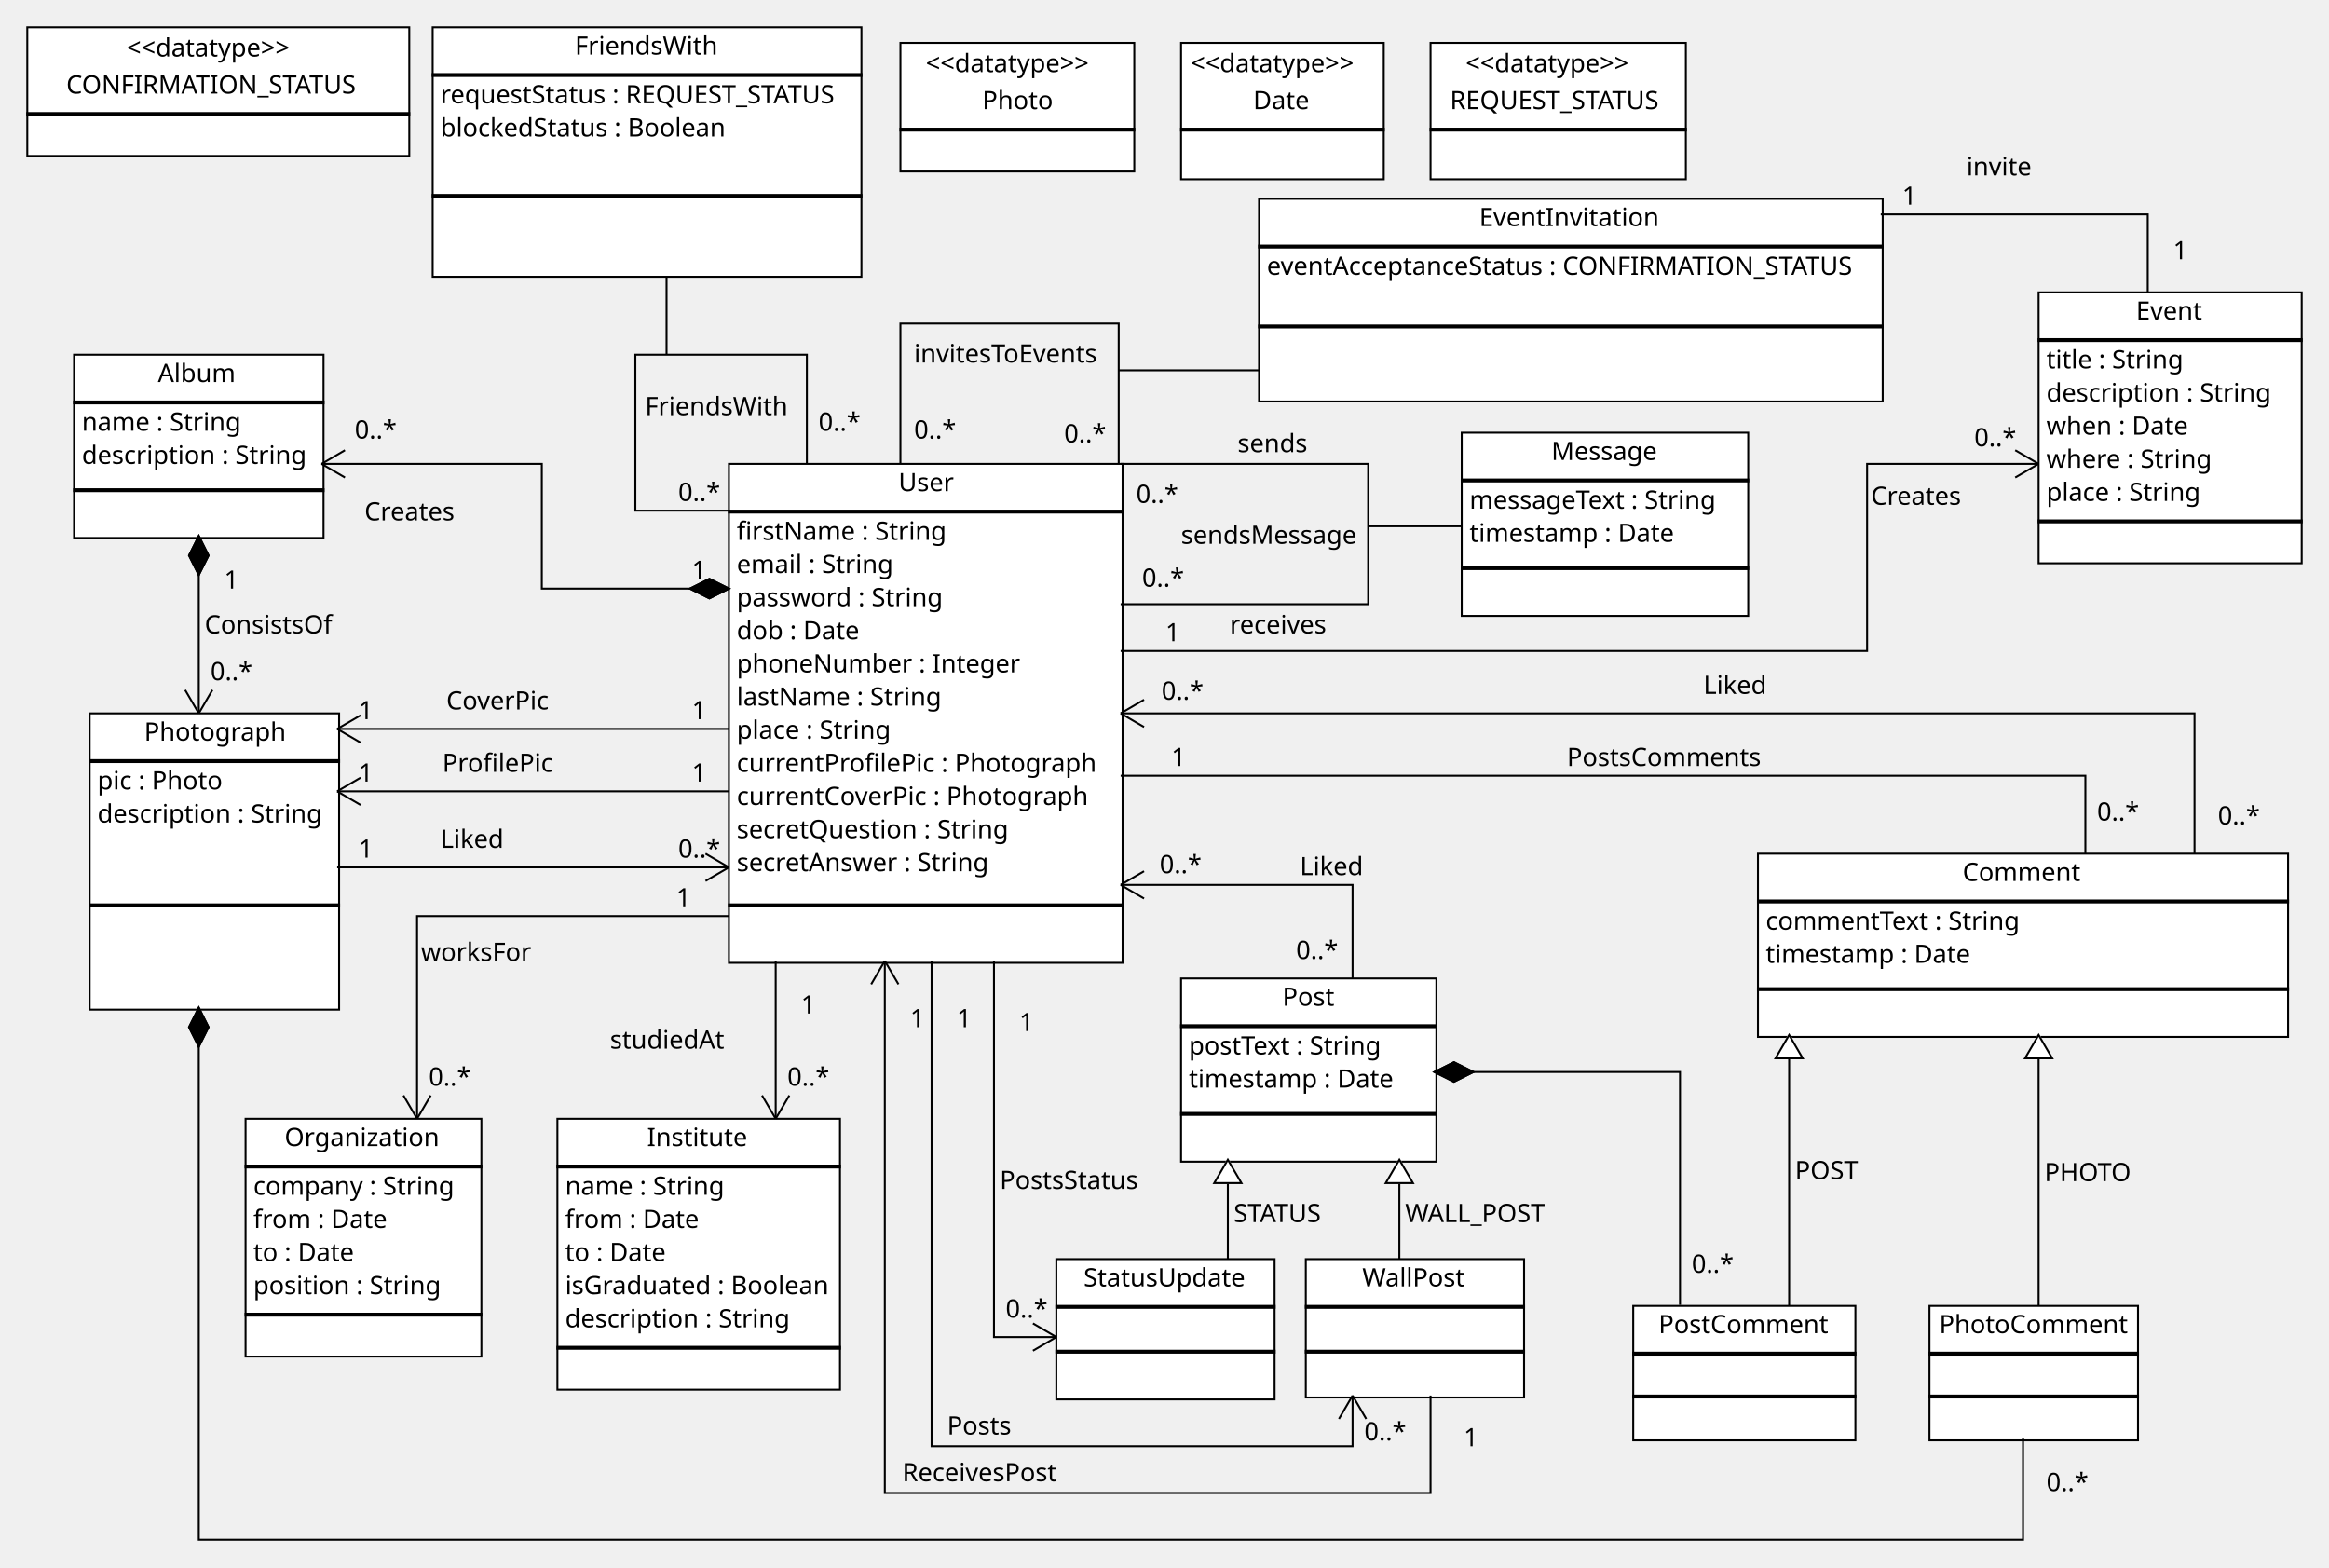
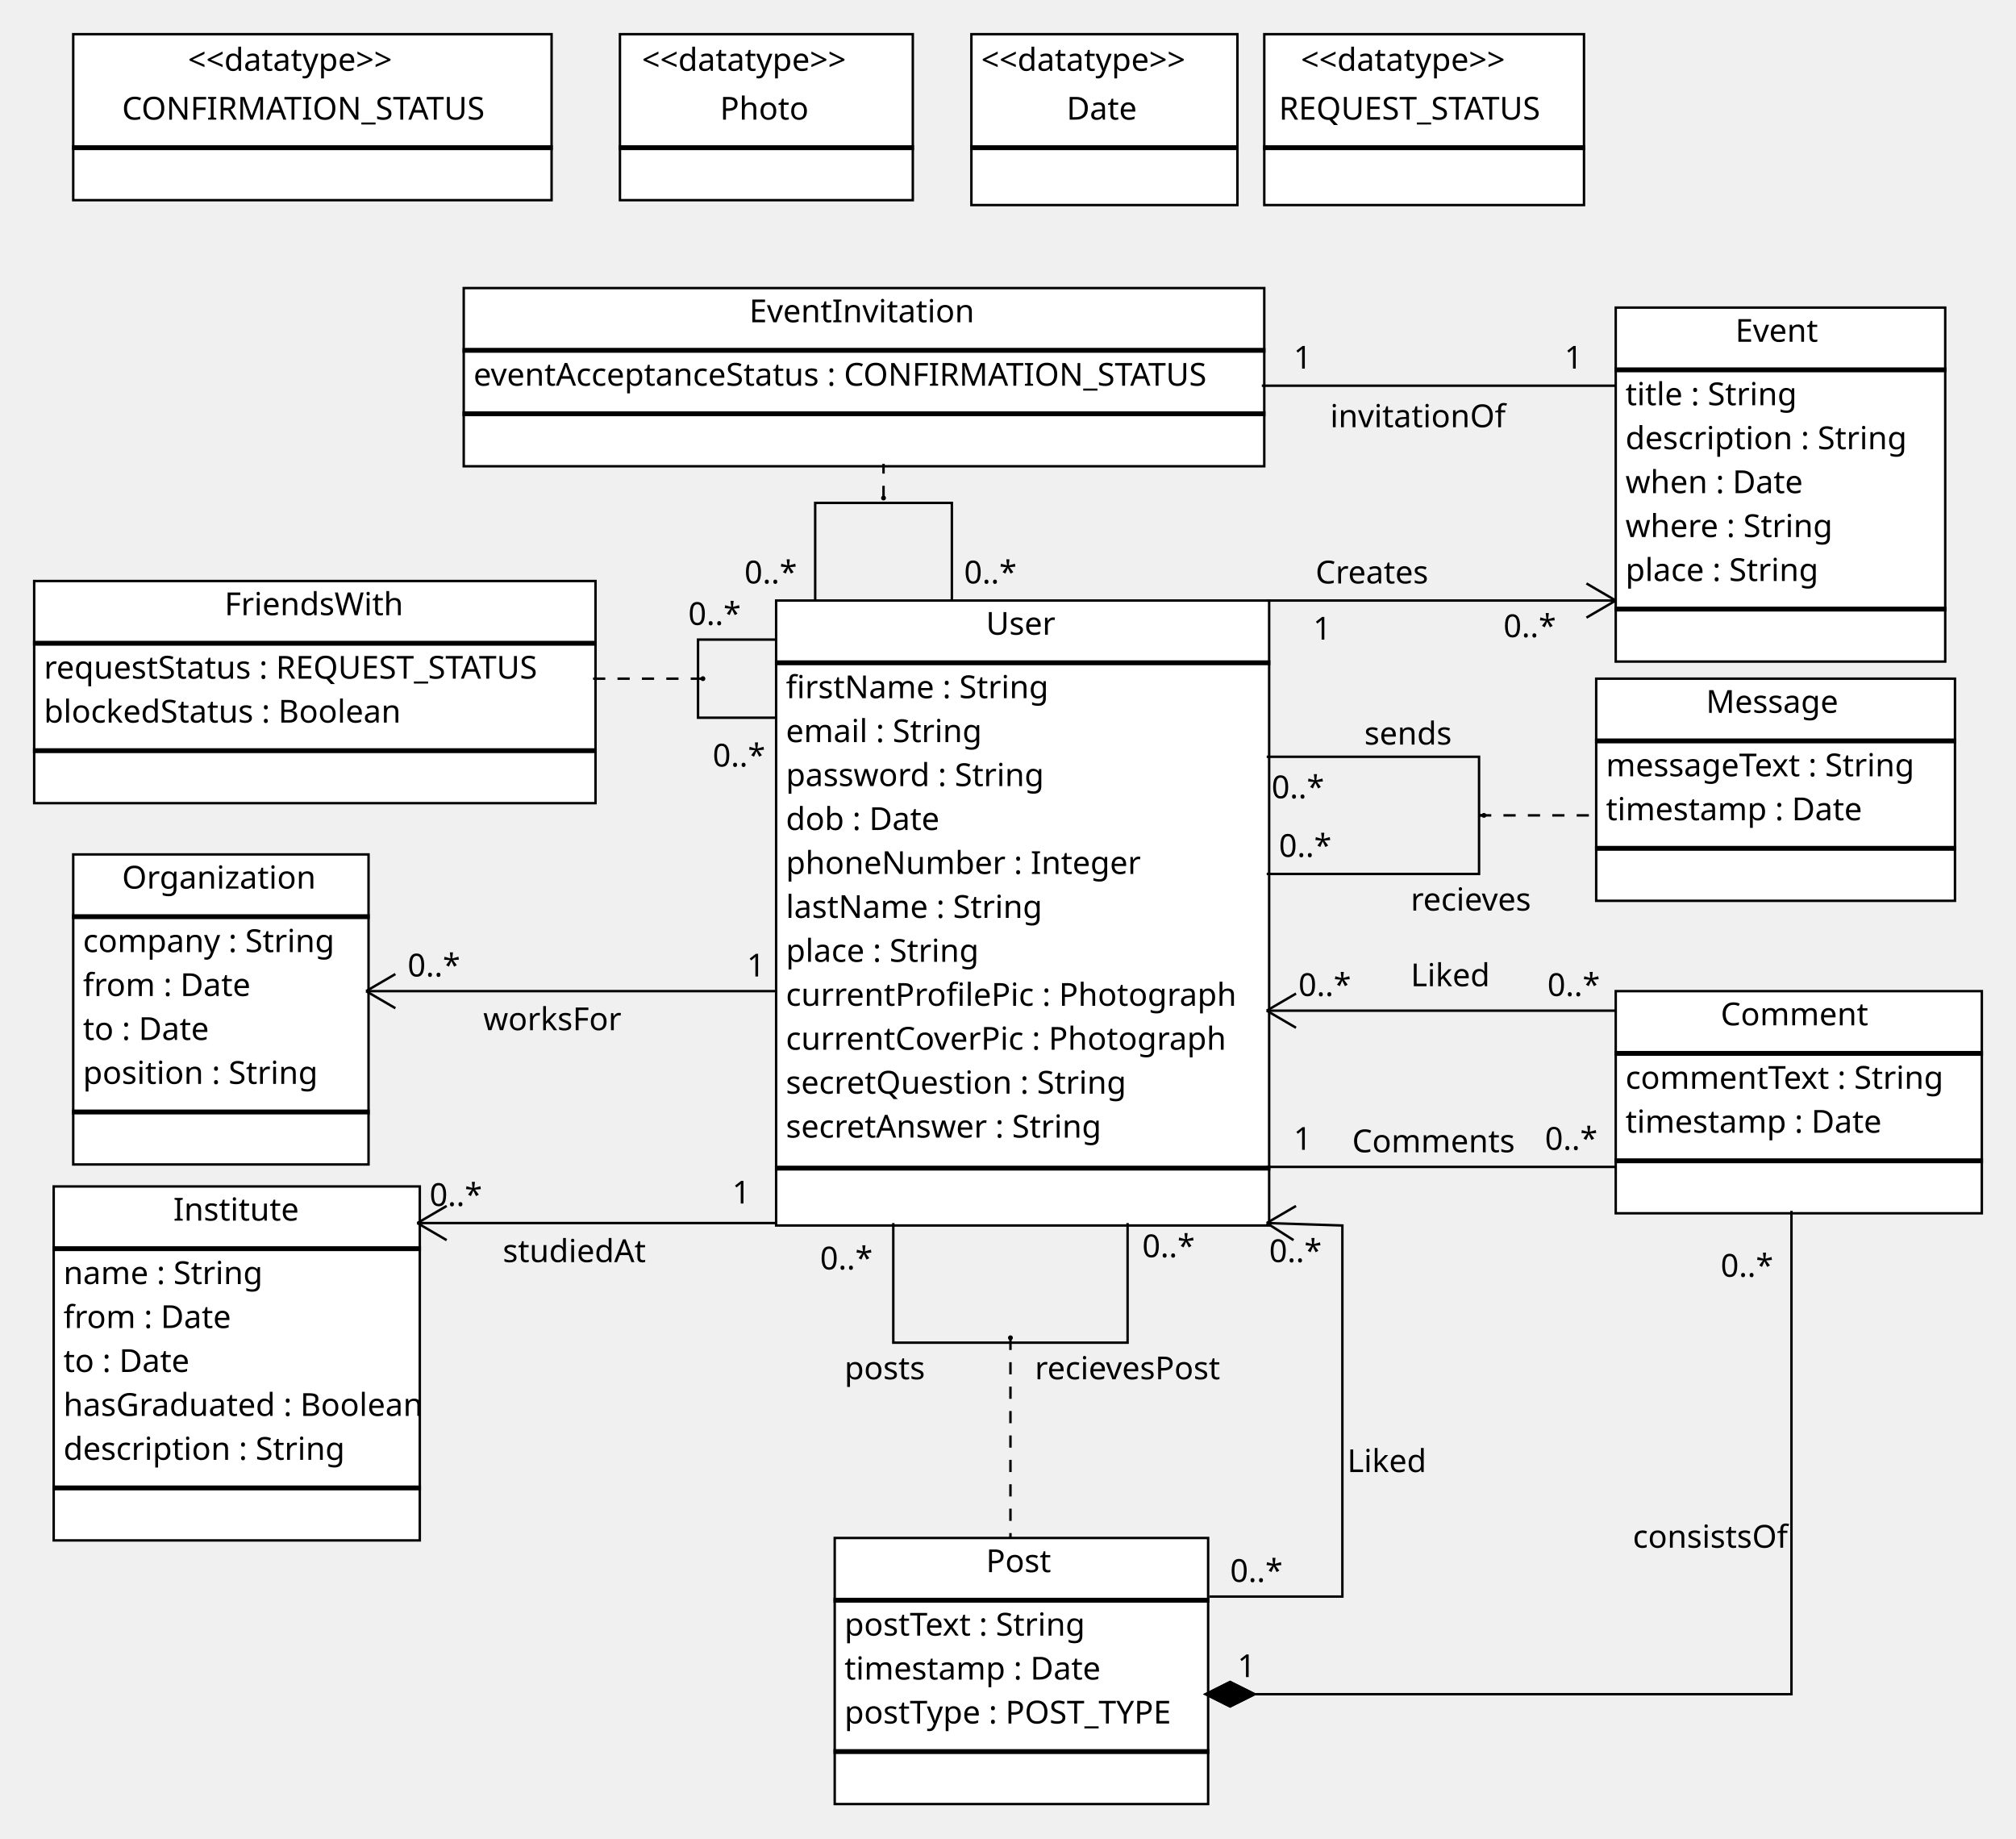
- <svg xmlns="http://www.w3.org/2000/svg" height="804" version="1.1" width="1195">
-   <rect fill="#ffffff" height="256" stroke="#ffffff" stroke-width="1" width="202" x="374" y="238" />
-   <rect fill="none" height="256" stroke="#000000" stroke-width="1" width="202" x="374" y="238" />
-   <text font-family="Lucida Grande" font-size="13" x="461" y="252">
+ <svg xmlns="http://www.w3.org/2000/svg" height="753" version="1.1" width="826">
+   <rect fill="#ffffff" height="256" stroke="#ffffff" stroke-width="1" width="202" x="318" y="246" />
+   <rect fill="none" height="256" stroke="#000000" stroke-width="1" width="202" x="318" y="246" />
+   <text font-family="Dialog" font-size="13" x="404" y="260">
User</text>
-   <rect fill="#000000" height="1" stroke="#000000" stroke-width="1" width="202" x="374" y="262" />
-   <text font-family="Lucida Grande" font-size="13" x="378" y="277">
+   <rect fill="#000000" height="1" stroke="#000000" stroke-width="1" width="202" x="318" y="271" />
+   <text font-family="Dialog" font-size="13" x="322" y="286">
firstName : String</text>
-   <text font-family="Lucida Grande" font-size="13" x="378" y="294">
+   <text font-family="Dialog" font-size="13" x="322" y="304">
email : String</text>
-   <text font-family="Lucida Grande" font-size="13" x="378" y="311">
+   <text font-family="Dialog" font-size="13" x="322" y="322">
password : String</text>
-   <text font-family="Lucida Grande" font-size="13" x="378" y="328">
+   <text font-family="Dialog" font-size="13" x="322" y="340">
dob : Date</text>
-   <text font-family="Lucida Grande" font-size="13" x="378" y="345">
+   <text font-family="Dialog" font-size="13" x="322" y="358">
phoneNumber : Integer</text>
-   <text font-family="Lucida Grande" font-size="13" x="378" y="362">
+   <text font-family="Dialog" font-size="13" x="322" y="376">
lastName : String</text>
-   <text font-family="Lucida Grande" font-size="13" x="378" y="379">
+   <text font-family="Dialog" font-size="13" x="322" y="394">
place : String</text>
-   <text font-family="Lucida Grande" font-size="13" x="378" y="396">
+   <text font-family="Dialog" font-size="13" x="322" y="412">
currentProfilePic : Photograph</text>
-   <text font-family="Lucida Grande" font-size="13" x="378" y="413">
+   <text font-family="Dialog" font-size="13" x="322" y="430">
currentCoverPic : Photograph</text>
-   <text font-family="Lucida Grande" font-size="13" x="378" y="430">
+   <text font-family="Dialog" font-size="13" x="322" y="448">
secretQuestion : String</text>
-   <text font-family="Lucida Grande" font-size="13" x="378" y="447">
+   <text font-family="Dialog" font-size="13" x="322" y="466">
secretAnswer : String</text>
-   <rect fill="#000000" height="1" stroke="#000000" stroke-width="1" width="202" x="374" y="464" />
-   <rect fill="#ffffff" height="70" stroke="#ffffff" stroke-width="1" width="104" x="606" y="22" />
-   <rect fill="none" height="70" stroke="#000000" stroke-width="1" width="104" x="606" y="22" />
-   <text font-family="Lucida Grande" font-size="13" x="643" y="56">
+   <rect fill="#000000" height="1" stroke="#000000" stroke-width="1" width="202" x="318" y="478" />
+   <rect fill="#ffffff" height="70" stroke="#ffffff" stroke-width="1" width="109" x="398" y="14" />
+   <rect fill="none" height="70" stroke="#000000" stroke-width="1" width="109" x="398" y="14" />
+   <text font-family="Dialog" font-size="13" x="437" y="49">
Date</text>
-   <text font-family="Lucida Grande" font-size="13" x="611" y="37">
- &lt;&lt;datatype&gt;&gt;</text>
-   <rect fill="#000000" height="1" stroke="#000000" stroke-width="1" width="104" x="606" y="66" />
-   <rect fill="#ffffff" height="94" stroke="#ffffff" stroke-width="1" width="147" x="750" y="222" />
-   <rect fill="none" height="94" stroke="#000000" stroke-width="1" width="147" x="750" y="222" />
-   <text font-family="Lucida Grande" font-size="13" x="796" y="236">
+   <text font-family="Dialog" font-size="13" x="402" y="29">
+ &lt;&lt;datatype&gt;&gt;</text>
+   <rect fill="#000000" height="1" stroke="#000000" stroke-width="1" width="109" x="398" y="60" />
+   <rect fill="#ffffff" height="91" stroke="#ffffff" stroke-width="1" width="150" x="662" y="406" />
+   <rect fill="none" height="91" stroke="#000000" stroke-width="1" width="150" x="662" y="406" />
+   <text font-family="Dialog" font-size="13" x="705" y="420">
+ Comment</text>
+   <rect fill="#000000" height="1" stroke="#000000" stroke-width="1" width="150" x="662" y="431" />
+   <text font-family="Dialog" font-size="13" x="666" y="446">
+ commentText : String</text>
+   <text font-family="Dialog" font-size="13" x="666" y="464">
+ timestamp : Date</text>
+   <rect fill="#000000" height="1" stroke="#000000" stroke-width="1" width="150" x="662" y="475" />
+   <rect fill="#ffffff" height="68" stroke="#ffffff" stroke-width="1" width="120" x="254" y="14" />
+   <rect fill="none" height="68" stroke="#000000" stroke-width="1" width="120" x="254" y="14" />
+   <text font-family="Dialog" font-size="13" x="295" y="49">
+ Photo</text>
+   <text font-family="Dialog" font-size="13" x="263" y="29">
+ &lt;&lt;datatype&gt;&gt;</text>
+   <rect fill="#000000" height="1" stroke="#000000" stroke-width="1" width="120" x="254" y="60" />
+   <rect fill="#ffffff" height="145" stroke="#ffffff" stroke-width="1" width="135" x="662" y="126" />
+   <rect fill="none" height="145" stroke="#000000" stroke-width="1" width="135" x="662" y="126" />
+   <text font-family="Dialog" font-size="13" x="711" y="140">
+ Event</text>
+   <rect fill="#000000" height="1" stroke="#000000" stroke-width="1" width="135" x="662" y="151" />
+   <text font-family="Dialog" font-size="13" x="666" y="166">
+ title : String</text>
+   <text font-family="Dialog" font-size="13" x="666" y="184">
+ description : String</text>
+   <text font-family="Dialog" font-size="13" x="666" y="202">
+ when : Date</text>
+   <text font-family="Dialog" font-size="13" x="666" y="220">
+ where : String</text>
+   <text font-family="Dialog" font-size="13" x="666" y="238">
+ place : String</text>
+   <rect fill="#000000" height="1" stroke="#000000" stroke-width="1" width="135" x="662" y="249" />
+   <polyline fill="none" points="519,246 662,246" stroke="#000000" stroke-width="1" />
+   <line fill="#000000" stroke="#000000" stroke-width="1" x1="650" x2="662" y1="253" y2="246" />
+   <line fill="#000000" stroke="#000000" stroke-width="1" x1="650" x2="662" y1="239" y2="246" />
+   <text font-family="Dialog" font-size="13" x="539" y="239">
+ Creates</text>
+   <text font-family="Dialog" font-size="13" x="538" y="262">
+ 1</text>
+   <text font-family="Dialog" font-size="13" x="616" y="261">
+ 0..*</text>
+   <polyline fill="none" points="494,654 550,654 550,502 519,501" stroke="#000000" stroke-width="1" />
+   <line fill="#000000" stroke="#000000" stroke-width="1" x1="531" x2="519" y1="494" y2="501" />
+   <line fill="#000000" stroke="#000000" stroke-width="1" x1="530" x2="519" y1="508" y2="501" />
+   <text font-family="Dialog" font-size="13" x="552" y="603">
+ Liked</text>
+   <text font-family="Dialog" font-size="13" x="504" y="648">
+ 0..*</text>
+   <text font-family="Dialog" font-size="13" x="520" y="517">
+ 0..*</text>
+   <polyline fill="none" points="662,414 519,414" stroke="#000000" stroke-width="1" />
+   <line fill="#000000" stroke="#000000" stroke-width="1" x1="531" x2="519" y1="407" y2="414" />
+   <line fill="#000000" stroke="#000000" stroke-width="1" x1="531" x2="519" y1="421" y2="414" />
+   <text font-family="Dialog" font-size="13" x="578" y="404">
+ Liked</text>
+   <text font-family="Dialog" font-size="13" x="634" y="408">
+ 0..*</text>
+   <text font-family="Dialog" font-size="13" x="532" y="408">
+ 0..*</text>
+   <polyline fill="none" points="519,478 662,478" stroke="#000000" stroke-width="1" />
+   <text font-family="Dialog" font-size="13" x="554" y="472">
+ Comments</text>
+   <text font-family="Dialog" font-size="13" x="530" y="471">
+ 1</text>
+   <text font-family="Dialog" font-size="13" x="633" y="471">
+ 0..*</text>
+   <rect fill="#ffffff" height="70" stroke="#ffffff" stroke-width="1" width="131" x="518" y="14" />
+   <rect fill="none" height="70" stroke="#000000" stroke-width="1" width="131" x="518" y="14" />
+   <text font-family="Dialog" font-size="13" x="524" y="49">
+ REQUEST_STATUS</text>
+   <text font-family="Dialog" font-size="13" x="533" y="29">
+ &lt;&lt;datatype&gt;&gt;</text>
+   <rect fill="#000000" height="1" stroke="#000000" stroke-width="1" width="131" x="518" y="60" />
+   <rect fill="#ffffff" height="68" stroke="#ffffff" stroke-width="1" width="196" x="30" y="14" />
+   <rect fill="none" height="68" stroke="#000000" stroke-width="1" width="196" x="30" y="14" />
+   <text font-family="Dialog" font-size="13" x="50" y="49">
+ CONFIRMATION_STATUS</text>
+   <text font-family="Dialog" font-size="13" x="77" y="29">
+ &lt;&lt;datatype&gt;&gt;</text>
+   <rect fill="#000000" height="1" stroke="#000000" stroke-width="1" width="196" x="30" y="60" />
+   <rect fill="#ffffff" height="127" stroke="#ffffff" stroke-width="1" width="121" x="30" y="350" />
+   <rect fill="none" height="127" stroke="#000000" stroke-width="1" width="121" x="30" y="350" />
+   <text font-family="Dialog" font-size="13" x="50" y="364">
+ Organization</text>
+   <rect fill="#000000" height="1" stroke="#000000" stroke-width="1" width="121" x="30" y="375" />
+   <text font-family="Dialog" font-size="13" x="34" y="390">
+ company : String</text>
+   <text font-family="Dialog" font-size="13" x="34" y="408">
+ from : Date</text>
+   <text font-family="Dialog" font-size="13" x="34" y="426">
+ to : Date</text>
+   <text font-family="Dialog" font-size="13" x="34" y="444">
+ position : String</text>
+   <rect fill="#000000" height="1" stroke="#000000" stroke-width="1" width="121" x="30" y="455" />
+   <polyline fill="none" points="318,406 150,406" stroke="#000000" stroke-width="1" />
+   <line fill="#000000" stroke="#000000" stroke-width="1" x1="162" x2="150" y1="399" y2="406" />
+   <line fill="#000000" stroke="#000000" stroke-width="1" x1="162" x2="150" y1="413" y2="406" />
+   <text font-family="Dialog" font-size="13" x="198" y="422">
+ worksFor</text>
+   <text font-family="Dialog" font-size="13" x="306" y="400">
+ 1</text>
+   <text font-family="Dialog" font-size="13" x="167" y="400">
+ 0..*</text>
+   <rect fill="#ffffff" height="145" stroke="#ffffff" stroke-width="1" width="150" x="22" y="486" />
+   <rect fill="none" height="145" stroke="#000000" stroke-width="1" width="150" x="22" y="486" />
+   <text font-family="Dialog" font-size="13" x="71" y="500">
+ Institute</text>
+   <rect fill="#000000" height="1" stroke="#000000" stroke-width="1" width="150" x="22" y="511" />
+   <text font-family="Dialog" font-size="13" x="26" y="526">
+ name : String</text>
+   <text font-family="Dialog" font-size="13" x="26" y="544">
+ from : Date</text>
+   <text font-family="Dialog" font-size="13" x="26" y="562">
+ to : Date</text>
+   <text font-family="Dialog" font-size="13" x="26" y="580">
+ hasGraduated : Boolean</text>
+   <text font-family="Dialog" font-size="13" x="26" y="598">
+ description : String</text>
+   <rect fill="#000000" height="1" stroke="#000000" stroke-width="1" width="150" x="22" y="609" />
+   <polyline fill="none" points="318,501 171,501" stroke="#000000" stroke-width="1" />
+   <line fill="#000000" stroke="#000000" stroke-width="1" x1="183" x2="171" y1="494" y2="501" />
+   <line fill="#000000" stroke="#000000" stroke-width="1" x1="183" x2="171" y1="508" y2="501" />
+   <text font-family="Dialog" font-size="13" x="206" y="517">
+ studiedAt</text>
+   <text font-family="Dialog" font-size="13" x="300" y="493">
+ 1</text>
+   <text font-family="Dialog" font-size="13" x="176" y="494">
+ 0..*</text>
+   <polyline fill="none" points="318,262 286,262 286,294 318,294" stroke="#000000" stroke-width="1" />
+   <text font-family="Dialog" font-size="13" x="282" y="256">
+ 0..*</text>
+   <text font-family="Dialog" font-size="13" x="292" y="314">
+ 0..*</text>
+   <ellipse cx="288" cy="278" fill="#000000" rx="0.5" ry="0.5" stroke="#000000" stroke-width="1" />
+   <ellipse cx="289" cy="279" fill="#ffffff" rx="-0.5" ry="-0.5" stroke="#ffffff" stroke-width="1" />
+   <rect fill="#ffffff" height="91" stroke="#ffffff" stroke-width="1" width="230" x="14" y="238" />
+   <rect fill="none" height="91" stroke="#000000" stroke-width="1" width="230" x="14" y="238" />
+   <text font-family="Dialog" font-size="13" x="92" y="252">
+ FriendsWith</text>
+   <rect fill="#000000" height="1" stroke="#000000" stroke-width="1" width="230" x="14" y="263" />
+   <text font-family="Dialog" font-size="13" x="18" y="278">
+ requestStatus : REQUEST_STATUS</text>
+   <text font-family="Dialog" font-size="13" x="18" y="296">
+ blockedStatus : Boolean</text>
+   <rect fill="#000000" height="1" stroke="#000000" stroke-width="1" width="230" x="14" y="307" />
+   <line fill="#000000" stroke="#000000" stroke-width="1" x1="288" x2="283" y1="278" y2="278" />
+   <line fill="#000000" stroke="#000000" stroke-width="1" x1="278" x2="273" y1="278" y2="278" />
+   <line fill="#000000" stroke="#000000" stroke-width="1" x1="268" x2="263" y1="278" y2="278" />
+   <line fill="#000000" stroke="#000000" stroke-width="1" x1="258" x2="253" y1="278" y2="278" />
+   <line fill="#000000" stroke="#000000" stroke-width="1" x1="248" x2="243" y1="278" y2="278" />
+   <polyline fill="none" points="519,310 606,310 606,358 519,358" stroke="#000000" stroke-width="1" />
+   <text font-family="Dialog" font-size="13" x="521" y="327">
+ 0..*</text>
+   <text font-family="Dialog" font-size="13" x="559" y="305">
+ sends</text>
+   <text font-family="Dialog" font-size="13" x="524" y="351">
+ 0..*</text>
+   <text font-family="Dialog" font-size="13" x="578" y="373">
+ recieves</text>
+   <ellipse cx="608" cy="334" fill="#000000" rx="0.5" ry="0.5" stroke="#000000" stroke-width="1" />
+   <ellipse cx="609" cy="335" fill="#ffffff" rx="-0.5" ry="-0.5" stroke="#ffffff" stroke-width="1" />
+   <rect fill="#ffffff" height="91" stroke="#ffffff" stroke-width="1" width="147" x="654" y="278" />
+   <rect fill="none" height="91" stroke="#000000" stroke-width="1" width="147" x="654" y="278" />
+   <text font-family="Dialog" font-size="13" x="699" y="292">
Message</text>
-   <rect fill="#000000" height="1" stroke="#000000" stroke-width="1" width="147" x="750" y="246" />
-   <text font-family="Lucida Grande" font-size="13" x="754" y="261">
+   <rect fill="#000000" height="1" stroke="#000000" stroke-width="1" width="147" x="654" y="303" />
+   <text font-family="Dialog" font-size="13" x="658" y="318">
messageText : String</text>
-   <text font-family="Lucida Grande" font-size="13" x="754" y="278">
+   <text font-family="Dialog" font-size="13" x="658" y="336">
timestamp : Date</text>
-   <rect fill="#000000" height="1" stroke="#000000" stroke-width="1" width="147" x="750" y="291" />
-   <rect fill="#ffffff" height="94" stroke="#ffffff" stroke-width="1" width="131" x="606" y="502" />
-   <rect fill="none" height="94" stroke="#000000" stroke-width="1" width="131" x="606" y="502" />
-   <text font-family="Lucida Grande" font-size="13" x="658" y="516">
+   <rect fill="#000000" height="1" stroke="#000000" stroke-width="1" width="147" x="654" y="347" />
+   <line fill="#000000" stroke="#000000" stroke-width="1" x1="608" x2="606" y1="334" y2="334" />
+   <line fill="#000000" stroke="#000000" stroke-width="1" x1="606" x2="611" y1="334" y2="334" />
+   <line fill="#000000" stroke="#000000" stroke-width="1" x1="616" x2="621" y1="334" y2="334" />
+   <line fill="#000000" stroke="#000000" stroke-width="1" x1="626" x2="631" y1="334" y2="334" />
+   <line fill="#000000" stroke="#000000" stroke-width="1" x1="636" x2="641" y1="334" y2="334" />
+   <line fill="#000000" stroke="#000000" stroke-width="1" x1="646" x2="651" y1="334" y2="334" />
+   <polyline fill="none" points="334,246 334,206 390,206 390,246" stroke="#000000" stroke-width="1" />
+   <text font-family="Dialog" font-size="13" x="305" y="239">
+ 0..*</text>
+   <text font-family="Dialog" font-size="13" x="395" y="239">
+ 0..*</text>
+   <ellipse cx="362" cy="204" fill="#000000" rx="0.5" ry="0.5" stroke="#000000" stroke-width="1" />
+   <ellipse cx="363" cy="205" fill="#ffffff" rx="-0.5" ry="-0.5" stroke="#ffffff" stroke-width="1" />
+   <rect fill="#ffffff" height="73" stroke="#ffffff" stroke-width="1" width="328" x="190" y="118" />
+   <rect fill="none" height="73" stroke="#000000" stroke-width="1" width="328" x="190" y="118" />
+   <text font-family="Dialog" font-size="13" x="307" y="132">
+ EventInvitation</text>
+   <rect fill="#000000" height="1" stroke="#000000" stroke-width="1" width="328" x="190" y="143" />
+   <text font-family="Dialog" font-size="13" x="194" y="158">
+ eventAcceptanceStatus : CONFIRMATION_STATUS</text>
+   <rect fill="#000000" height="1" stroke="#000000" stroke-width="1" width="328" x="190" y="169" />
+   <line fill="#000000" stroke="#000000" stroke-width="1" x1="362" x2="362" y1="204" y2="199" />
+   <line fill="#000000" stroke="#000000" stroke-width="1" x1="362" x2="362" y1="194" y2="190" />
+   <polyline fill="none" points="517,158 662,158" stroke="#000000" stroke-width="1" />
+   <text font-family="Dialog" font-size="13" x="545" y="175">
+ invitationOf</text>
+   <text font-family="Dialog" font-size="13" x="530" y="151">
+ 1</text>
+   <text font-family="Dialog" font-size="13" x="641" y="151">
+ 1</text>
+   <polyline fill="none" points="366,501 366,550 462,550 462,501" stroke="#000000" stroke-width="1" />
+   <text font-family="Dialog" font-size="13" x="336" y="520">
+ 0..*</text>
+   <text font-family="Dialog" font-size="13" x="346" y="565">
+ posts</text>
+   <text font-family="Dialog" font-size="13" x="468" y="515">
+ 0..*</text>
+   <text font-family="Dialog" font-size="13" x="424" y="565">
+ recievesPost</text>
+   <ellipse cx="414" cy="548" fill="#000000" rx="0.5" ry="0.5" stroke="#000000" stroke-width="1" />
+   <ellipse cx="415" cy="549" fill="#ffffff" rx="-0.5" ry="-0.5" stroke="#ffffff" stroke-width="1" />
+   <rect fill="#ffffff" height="109" stroke="#ffffff" stroke-width="1" width="153" x="342" y="630" />
+   <rect fill="none" height="109" stroke="#000000" stroke-width="1" width="153" x="342" y="630" />
+   <text font-family="Dialog" font-size="13" x="404" y="644">
Post</text>
-   <rect fill="#000000" height="1" stroke="#000000" stroke-width="1" width="131" x="606" y="526" />
-   <text font-family="Lucida Grande" font-size="13" x="610" y="541">
+   <rect fill="#000000" height="1" stroke="#000000" stroke-width="1" width="153" x="342" y="655" />
+   <text font-family="Dialog" font-size="13" x="346" y="670">
postText : String</text>
-   <text font-family="Lucida Grande" font-size="13" x="610" y="558">
+   <text font-family="Dialog" font-size="13" x="346" y="688">
timestamp : Date</text>
-   <rect fill="#000000" height="1" stroke="#000000" stroke-width="1" width="131" x="606" y="571" />
-   <rect fill="#ffffff" height="72" stroke="#ffffff" stroke-width="1" width="112" x="542" y="646" />
-   <rect fill="none" height="72" stroke="#000000" stroke-width="1" width="112" x="542" y="646" />
-   <text font-family="Lucida Grande" font-size="13" x="556" y="660">
- StatusUpdate</text>
-   <rect fill="#000000" height="1" stroke="#000000" stroke-width="1" width="112" x="542" y="670" />
-   <rect fill="#000000" height="1" stroke="#000000" stroke-width="1" width="112" x="542" y="693" />
-   <polyline fill="none" points="630,646 630,595" stroke="#000000" stroke-width="1" />
-   <polygon fill="#ffffff" points="630,595 637,607 623,607" stroke="#ffffff" stroke-width="1" />
-   <polygon fill="none" points="630,595 637,607 623,607" stroke="#000000" stroke-width="1" />
-   <text font-family="Lucida Grande" font-size="13" x="633" y="627">
- STATUS</text>
-   <rect fill="#ffffff" height="71" stroke="#ffffff" stroke-width="1" width="112" x="670" y="646" />
-   <rect fill="none" height="71" stroke="#000000" stroke-width="1" width="112" x="670" y="646" />
-   <text font-family="Lucida Grande" font-size="13" x="699" y="660">
- WallPost</text>
-   <rect fill="#000000" height="1" stroke="#000000" stroke-width="1" width="112" x="670" y="670" />
-   <rect fill="#000000" height="1" stroke="#000000" stroke-width="1" width="112" x="670" y="693" />
-   <polyline fill="none" points="718,646 718,595" stroke="#000000" stroke-width="1" />
-   <polygon fill="#ffffff" points="718,595 725,607 711,607" stroke="#ffffff" stroke-width="1" />
-   <polygon fill="none" points="718,595 725,607 711,607" stroke="#000000" stroke-width="1" />
-   <text font-family="Lucida Grande" font-size="13" x="721" y="627">
- WALL_POST</text>
-   <rect fill="#ffffff" height="94" stroke="#ffffff" stroke-width="1" width="272" x="902" y="438" />
-   <rect fill="none" height="94" stroke="#000000" stroke-width="1" width="272" x="902" y="438" />
-   <text font-family="Lucida Grande" font-size="13" x="1007" y="452">
- Comment</text>
-   <rect fill="#000000" height="1" stroke="#000000" stroke-width="1" width="272" x="902" y="462" />
-   <text font-family="Lucida Grande" font-size="13" x="906" y="477">
- commentText : String</text>
-   <text font-family="Lucida Grande" font-size="13" x="906" y="494">
- timestamp : Date</text>
-   <rect fill="#000000" height="1" stroke="#000000" stroke-width="1" width="272" x="902" y="507" />
-   <polyline fill="none" points="736,550 862,550 862,670" stroke="#000000" stroke-width="1" />
-   <polygon fill="#000000" points="736,550 746,545 756,550 746,555" stroke="#000000" stroke-width="1" />
-   <polygon fill="none" points="736,550 746,545 756,550 746,555" stroke="#000000" stroke-width="1" />
-   <text font-family="Lucida Grande" font-size="13" x="868" y="653">
- 0..*</text>
-   <rect fill="#ffffff" height="69" stroke="#ffffff" stroke-width="1" width="114" x="838" y="670" />
-   <rect fill="none" height="69" stroke="#000000" stroke-width="1" width="114" x="838" y="670" />
-   <text font-family="Lucida Grande" font-size="13" x="851" y="684">
- PostComment</text>
-   <rect fill="#000000" height="1" stroke="#000000" stroke-width="1" width="114" x="838" y="694" />
-   <rect fill="#000000" height="1" stroke="#000000" stroke-width="1" width="114" x="838" y="716" />
-   <polyline fill="none" points="918,670 918,531" stroke="#000000" stroke-width="1" />
-   <polygon fill="#ffffff" points="918,531 925,543 911,543" stroke="#ffffff" stroke-width="1" />
-   <polygon fill="none" points="918,531 925,543 911,543" stroke="#000000" stroke-width="1" />
-   <text font-family="Lucida Grande" font-size="13" x="921" y="605">
- POST</text>
-   <rect fill="#ffffff" height="66" stroke="#ffffff" stroke-width="1" width="120" x="462" y="22" />
-   <rect fill="none" height="66" stroke="#000000" stroke-width="1" width="120" x="462" y="22" />
-   <text font-family="Lucida Grande" font-size="13" x="504" y="56">
- Photo</text>
-   <text font-family="Lucida Grande" font-size="13" x="475" y="37">
- &lt;&lt;datatype&gt;&gt;</text>
-   <rect fill="#000000" height="1" stroke="#000000" stroke-width="1" width="120" x="462" y="66" />
-   <rect fill="#ffffff" height="69" stroke="#ffffff" stroke-width="1" width="107" x="990" y="670" />
-   <rect fill="none" height="69" stroke="#000000" stroke-width="1" width="107" x="990" y="670" />
-   <text font-family="Lucida Grande" font-size="13" x="995" y="684">
- PhotoComment</text>
-   <rect fill="#000000" height="1" stroke="#000000" stroke-width="1" width="107" x="990" y="694" />
-   <rect fill="#000000" height="1" stroke="#000000" stroke-width="1" width="107" x="990" y="716" />
-   <polyline fill="none" points="1046,670 1046,531" stroke="#000000" stroke-width="1" />
-   <polygon fill="#ffffff" points="1046,531 1053,543 1039,543" stroke="#ffffff" stroke-width="1" />
-   <polygon fill="none" points="1046,531 1053,543 1039,543" stroke="#000000" stroke-width="1" />
-   <text font-family="Lucida Grande" font-size="13" x="1049" y="606">
- PHOTO</text>
-   <rect fill="#ffffff" height="152" stroke="#ffffff" stroke-width="1" width="128" x="46" y="366" />
-   <rect fill="none" height="152" stroke="#000000" stroke-width="1" width="128" x="46" y="366" />
-   <text font-family="Lucida Grande" font-size="13" x="74" y="380">
- Photograph</text>
-   <rect fill="#000000" height="1" stroke="#000000" stroke-width="1" width="128" x="46" y="390" />
-   <text font-family="Lucida Grande" font-size="13" x="50" y="405">
- pic : Photo</text>
-   <text font-family="Lucida Grande" font-size="13" x="50" y="422">
- description : String</text>
-   <rect fill="#000000" height="1" stroke="#000000" stroke-width="1" width="128" x="46" y="464" />
-   <polyline fill="none" points="102,517 102,790 1038,790 1038,738" stroke="#000000" stroke-width="1" />
-   <polygon fill="#000000" points="102,517 107,527 102,537 97,527" stroke="#000000" stroke-width="1" />
-   <polygon fill="none" points="102,517 107,527 102,537 97,527" stroke="#000000" stroke-width="1" />
-   <text font-family="Lucida Grande" font-size="13" x="1050" y="765">
- 0..*</text>
-   <rect fill="#ffffff" height="139" stroke="#ffffff" stroke-width="1" width="135" x="1046" y="150" />
-   <rect fill="none" height="139" stroke="#000000" stroke-width="1" width="135" x="1046" y="150" />
-   <text font-family="Lucida Grande" font-size="13" x="1096" y="164">
- Event</text>
-   <rect fill="#000000" height="1" stroke="#000000" stroke-width="1" width="135" x="1046" y="174" />
-   <text font-family="Lucida Grande" font-size="13" x="1050" y="189">
- title : String</text>
-   <text font-family="Lucida Grande" font-size="13" x="1050" y="206">
- description : String</text>
-   <text font-family="Lucida Grande" font-size="13" x="1050" y="223">
- when : Date</text>
-   <text font-family="Lucida Grande" font-size="13" x="1050" y="240">
- where : String</text>
-   <text font-family="Lucida Grande" font-size="13" x="1050" y="257">
- place : String</text>
-   <rect fill="#000000" height="1" stroke="#000000" stroke-width="1" width="135" x="1046" y="267" />
-   <polyline fill="none" points="575,334 958,334 958,238 1046,238" stroke="#000000" stroke-width="1" />
-   <line fill="#000000" stroke="#000000" stroke-width="1" x1="1034" x2="1046" y1="245" y2="238" />
-   <line fill="#000000" stroke="#000000" stroke-width="1" x1="1034" x2="1046" y1="231" y2="238" />
-   <text font-family="Lucida Grande" font-size="13" x="960" y="259">
- Creates</text>
-   <text font-family="Lucida Grande" font-size="13" x="598" y="329">
- 1</text>
-   <text font-family="Lucida Grande" font-size="13" x="1013" y="229">
- 0..*</text>
-   <polyline fill="none" points="478,493 478,742 694,742 694,716" stroke="#000000" stroke-width="1" />
-   <line fill="#000000" stroke="#000000" stroke-width="1" x1="701" x2="694" y1="728" y2="716" />
-   <line fill="#000000" stroke="#000000" stroke-width="1" x1="687" x2="694" y1="728" y2="716" />
-   <text font-family="Lucida Grande" font-size="13" x="486" y="736">
- Posts</text>
-   <text font-family="Lucida Grande" font-size="13" x="491" y="527">
- 1</text>
-   <text font-family="Lucida Grande" font-size="13" x="700" y="739">
- 0..*</text>
-   <polyline fill="none" points="734,716 734,766 454,766 454,493" stroke="#000000" stroke-width="1" />
-   <line fill="#000000" stroke="#000000" stroke-width="1" x1="461" x2="454" y1="505" y2="493" />
-   <line fill="#000000" stroke="#000000" stroke-width="1" x1="447" x2="454" y1="505" y2="493" />
-   <text font-family="Lucida Grande" font-size="13" x="463" y="760">
- ReceivesPost</text>
-   <text font-family="Lucida Grande" font-size="13" x="751" y="742">
- 1</text>
-   <text font-family="Lucida Grande" font-size="13" x="467" y="527">
- 1</text>
-   <polyline fill="none" points="694,502 694,454 575,454" stroke="#000000" stroke-width="1" />
-   <line fill="#000000" stroke="#000000" stroke-width="1" x1="587" x2="575" y1="447" y2="454" />
-   <line fill="#000000" stroke="#000000" stroke-width="1" x1="587" x2="575" y1="461" y2="454" />
-   <text font-family="Lucida Grande" font-size="13" x="667" y="449">
- Liked</text>
-   <text font-family="Lucida Grande" font-size="13" x="665" y="492">
- 0..*</text>
-   <text font-family="Lucida Grande" font-size="13" x="595" y="448">
- 0..*</text>
-   <polyline fill="none" points="1126,438 1126,366 575,366" stroke="#000000" stroke-width="1" />
-   <line fill="#000000" stroke="#000000" stroke-width="1" x1="587" x2="575" y1="359" y2="366" />
-   <line fill="#000000" stroke="#000000" stroke-width="1" x1="587" x2="575" y1="373" y2="366" />
-   <text font-family="Lucida Grande" font-size="13" x="874" y="356">
- Liked</text>
-   <text font-family="Lucida Grande" font-size="13" x="1138" y="423">
- 0..*</text>
-   <text font-family="Lucida Grande" font-size="13" x="596" y="359">
- 0..*</text>
-   <polyline fill="none" points="575,398 1070,398 1070,438" stroke="#000000" stroke-width="1" />
-   <text font-family="Lucida Grande" font-size="13" x="804" y="393">
- PostsComments</text>
-   <text font-family="Lucida Grande" font-size="13" x="601" y="393">
- 1</text>
-   <text font-family="Lucida Grande" font-size="13" x="1076" y="421">
- 0..*</text>
-   <polyline fill="none" points="510,493 510,686 542,686" stroke="#000000" stroke-width="1" />
-   <line fill="#000000" stroke="#000000" stroke-width="1" x1="530" x2="542" y1="693" y2="686" />
-   <line fill="#000000" stroke="#000000" stroke-width="1" x1="530" x2="542" y1="679" y2="686" />
-   <text font-family="Lucida Grande" font-size="13" x="513" y="610">
- PostsStatus</text>
-   <text font-family="Lucida Grande" font-size="13" x="523" y="529">
- 1</text>
-   <text font-family="Lucida Grande" font-size="13" x="516" y="676">
- 0..*</text>
-   <rect fill="#ffffff" height="94" stroke="#ffffff" stroke-width="1" width="128" x="38" y="182" />
-   <rect fill="none" height="94" stroke="#000000" stroke-width="1" width="128" x="38" y="182" />
-   <text font-family="Lucida Grande" font-size="13" x="81" y="196">
- Album</text>
-   <rect fill="#000000" height="1" stroke="#000000" stroke-width="1" width="128" x="38" y="206" />
-   <text font-family="Lucida Grande" font-size="13" x="42" y="221">
- name : String</text>
-   <text font-family="Lucida Grande" font-size="13" x="42" y="238">
- description : String</text>
-   <rect fill="#000000" height="1" stroke="#000000" stroke-width="1" width="128" x="38" y="251" />
-   <polyline fill="none" points="374,374 173,374" stroke="#000000" stroke-width="1" />
-   <line fill="#000000" stroke="#000000" stroke-width="1" x1="185" x2="173" y1="367" y2="374" />
-   <line fill="#000000" stroke="#000000" stroke-width="1" x1="185" x2="173" y1="381" y2="374" />
-   <text font-family="Lucida Grande" font-size="13" x="229" y="364">
- CoverPic</text>
-   <text font-family="Lucida Grande" font-size="13" x="355" y="369">
- 1</text>
-   <text font-family="Lucida Grande" font-size="13" x="184" y="369">
- 1</text>
-   <polyline fill="none" points="374,406 173,406" stroke="#000000" stroke-width="1" />
-   <line fill="#000000" stroke="#000000" stroke-width="1" x1="185" x2="173" y1="399" y2="406" />
-   <line fill="#000000" stroke="#000000" stroke-width="1" x1="185" x2="173" y1="413" y2="406" />
-   <text font-family="Lucida Grande" font-size="13" x="227" y="396">
- ProfilePic</text>
-   <text font-family="Lucida Grande" font-size="13" x="355" y="401">
- 1</text>
-   <text font-family="Lucida Grande" font-size="13" x="184" y="401">
- 1</text>
-   <polyline fill="none" points="102,275 102,366" stroke="#000000" stroke-width="1" />
-   <polygon fill="#000000" points="102,275 107,285 102,295 97,285" stroke="#000000" stroke-width="1" />
-   <polygon fill="none" points="102,275 107,285 102,295 97,285" stroke="#000000" stroke-width="1" />
-   <line fill="#000000" stroke="#000000" stroke-width="1" x1="95" x2="102" y1="354" y2="366" />
-   <line fill="#000000" stroke="#000000" stroke-width="1" x1="109" x2="102" y1="354" y2="366" />
-   <text font-family="Lucida Grande" font-size="13" x="105" y="325">
- ConsistsOf</text>
-   <text font-family="Lucida Grande" font-size="13" x="115" y="302">
- 1</text>
-   <text font-family="Lucida Grande" font-size="13" x="108" y="349">
- 0..*</text>
-   <polyline fill="none" points="374,302 278,302 278,238 165,238" stroke="#000000" stroke-width="1" />
-   <polygon fill="#000000" points="374,302 364,307 354,302 364,297" stroke="#000000" stroke-width="1" />
-   <polygon fill="none" points="374,302 364,307 354,302 364,297" stroke="#000000" stroke-width="1" />
-   <line fill="#000000" stroke="#000000" stroke-width="1" x1="177" x2="165" y1="231" y2="238" />
-   <line fill="#000000" stroke="#000000" stroke-width="1" x1="177" x2="165" y1="245" y2="238" />
-   <text font-family="Lucida Grande" font-size="13" x="187" y="267">
- Creates</text>
-   <text font-family="Lucida Grande" font-size="13" x="355" y="297">
- 1</text>
-   <text font-family="Lucida Grande" font-size="13" x="182" y="225">
- 0..*</text>
-   <rect fill="#ffffff" height="128" stroke="#ffffff" stroke-width="1" width="220" x="222" y="14" />
-   <rect fill="none" height="128" stroke="#000000" stroke-width="1" width="220" x="222" y="14" />
-   <text font-family="Lucida Grande" font-size="13" x="295" y="28">
- FriendsWith</text>
-   <rect fill="#000000" height="1" stroke="#000000" stroke-width="1" width="220" x="222" y="38" />
-   <text font-family="Lucida Grande" font-size="13" x="226" y="53">
- requestStatus : REQUEST_STATUS</text>
-   <text font-family="Lucida Grande" font-size="13" x="226" y="70">
- blockedStatus : Boolean</text>
-   <rect fill="#000000" height="1" stroke="#000000" stroke-width="1" width="220" x="222" y="100" />
-   <rect fill="#ffffff" height="70" stroke="#ffffff" stroke-width="1" width="131" x="734" y="22" />
-   <rect fill="none" height="70" stroke="#000000" stroke-width="1" width="131" x="734" y="22" />
-   <text font-family="Lucida Grande" font-size="13" x="744" y="56">
- REQUEST_STATUS</text>
-   <text font-family="Lucida Grande" font-size="13" x="752" y="37">
- &lt;&lt;datatype&gt;&gt;</text>
-   <rect fill="#000000" height="1" stroke="#000000" stroke-width="1" width="131" x="734" y="66" />
-   <polyline fill="none" points="173,445 374,445" stroke="#000000" stroke-width="1" />
-   <line fill="#000000" stroke="#000000" stroke-width="1" x1="362" x2="374" y1="452" y2="445" />
-   <line fill="#000000" stroke="#000000" stroke-width="1" x1="362" x2="374" y1="438" y2="445" />
-   <text font-family="Lucida Grande" font-size="13" x="226" y="435">
- Liked</text>
-   <text font-family="Lucida Grande" font-size="13" x="184" y="440">
- 1</text>
-   <text font-family="Lucida Grande" font-size="13" x="348" y="440">
- 0..*</text>
-   <polyline fill="none" points="374,262 326,262 326,182 414,182 414,238" stroke="#000000" stroke-width="1" />
-   <text font-family="Lucida Grande" font-size="13" x="331" y="213">
- FriendsWith</text>
-   <text font-family="Lucida Grande" font-size="13" x="348" y="257">
- 0..*</text>
-   <text font-family="Lucida Grande" font-size="13" x="420" y="221">
- 0..*</text>
-   <line fill="#000000" stroke="#000000" stroke-width="1" x1="342" x2="342" y1="142" y2="182" />
-   <polyline fill="none" points="462,238 462,166 574,166 574,238" stroke="#000000" stroke-width="1" />
-   <text font-family="Lucida Grande" font-size="13" x="469" y="186">
- invitesToEvents</text>
-   <text font-family="Lucida Grande" font-size="13" x="469" y="225">
- 0..*</text>
-   <text font-family="Lucida Grande" font-size="13" x="546" y="227">
- 0..*</text>
-   <rect fill="#ffffff" height="104" stroke="#ffffff" stroke-width="1" width="320" x="646" y="102" />
-   <rect fill="none" height="104" stroke="#000000" stroke-width="1" width="320" x="646" y="102" />
-   <text font-family="Lucida Grande" font-size="13" x="759" y="116">
- EventInvitation</text>
-   <rect fill="#000000" height="1" stroke="#000000" stroke-width="1" width="320" x="646" y="126" />
-   <text font-family="Lucida Grande" font-size="13" x="650" y="141">
- eventAcceptanceStatus : CONFIRMATION_STATUS</text>
-   <rect fill="#000000" height="1" stroke="#000000" stroke-width="1" width="320" x="646" y="167" />
-   <line fill="#000000" stroke="#000000" stroke-width="1" x1="574" x2="646" y1="190" y2="190" />
-   <rect fill="#ffffff" height="66" stroke="#ffffff" stroke-width="1" width="196" x="14" y="14" />
-   <rect fill="none" height="66" stroke="#000000" stroke-width="1" width="196" x="14" y="14" />
-   <text font-family="Lucida Grande" font-size="13" x="34" y="48">
- CONFIRMATION_STATUS</text>
-   <text font-family="Lucida Grande" font-size="13" x="65" y="29">
- &lt;&lt;datatype&gt;&gt;</text>
-   <rect fill="#000000" height="1" stroke="#000000" stroke-width="1" width="196" x="14" y="58" />
-   <polyline fill="none" points="965,110 1102,110 1102,150" stroke="#000000" stroke-width="1" />
-   <text font-family="Lucida Grande" font-size="13" x="1009" y="90">
- invite</text>
-   <text font-family="Lucida Grande" font-size="13" x="976" y="105">
- 1</text>
-   <text font-family="Lucida Grande" font-size="13" x="1115" y="133">
- 1</text>
-   <rect fill="#ffffff" height="122" stroke="#ffffff" stroke-width="1" width="121" x="126" y="574" />
-   <rect fill="none" height="122" stroke="#000000" stroke-width="1" width="121" x="126" y="574" />
-   <text font-family="Lucida Grande" font-size="13" x="146" y="588">
- Organization</text>
-   <rect fill="#000000" height="1" stroke="#000000" stroke-width="1" width="121" x="126" y="598" />
-   <text font-family="Lucida Grande" font-size="13" x="130" y="613">
- company : String</text>
-   <text font-family="Lucida Grande" font-size="13" x="130" y="630">
- from : Date</text>
-   <text font-family="Lucida Grande" font-size="13" x="130" y="647">
- to : Date</text>
-   <text font-family="Lucida Grande" font-size="13" x="130" y="664">
- position : String</text>
-   <rect fill="#000000" height="1" stroke="#000000" stroke-width="1" width="121" x="126" y="674" />
-   <polyline fill="none" points="374,470 214,470 214,574" stroke="#000000" stroke-width="1" />
-   <line fill="#000000" stroke="#000000" stroke-width="1" x1="207" x2="214" y1="562" y2="574" />
-   <line fill="#000000" stroke="#000000" stroke-width="1" x1="221" x2="214" y1="562" y2="574" />
-   <text font-family="Lucida Grande" font-size="13" x="216" y="493">
- worksFor</text>
-   <text font-family="Lucida Grande" font-size="13" x="347" y="465">
- 1</text>
-   <text font-family="Lucida Grande" font-size="13" x="220" y="557">
- 0..*</text>
-   <rect fill="#ffffff" height="139" stroke="#ffffff" stroke-width="1" width="145" x="286" y="574" />
-   <rect fill="none" height="139" stroke="#000000" stroke-width="1" width="145" x="286" y="574" />
-   <text font-family="Lucida Grande" font-size="13" x="332" y="588">
- Institute</text>
-   <rect fill="#000000" height="1" stroke="#000000" stroke-width="1" width="145" x="286" y="598" />
-   <text font-family="Lucida Grande" font-size="13" x="290" y="613">
- name : String</text>
-   <text font-family="Lucida Grande" font-size="13" x="290" y="630">
- from : Date</text>
-   <text font-family="Lucida Grande" font-size="13" x="290" y="647">
- to : Date</text>
-   <text font-family="Lucida Grande" font-size="13" x="290" y="664">
- isGraduated : Boolean</text>
-   <text font-family="Lucida Grande" font-size="13" x="290" y="681">
- description : String</text>
-   <rect fill="#000000" height="1" stroke="#000000" stroke-width="1" width="145" x="286" y="691" />
-   <polyline fill="none" points="398,493 398,574" stroke="#000000" stroke-width="1" />
-   <line fill="#000000" stroke="#000000" stroke-width="1" x1="391" x2="398" y1="562" y2="574" />
-   <line fill="#000000" stroke="#000000" stroke-width="1" x1="405" x2="398" y1="562" y2="574" />
-   <text font-family="Lucida Grande" font-size="13" x="313" y="538">
- studiedAt</text>
-   <text font-family="Lucida Grande" font-size="13" x="411" y="520">
- 1</text>
-   <text font-family="Lucida Grande" font-size="13" x="404" y="557">
- 0..*</text>
-   <polyline fill="none" points="575,238 702,238 702,310 575,310" stroke="#000000" stroke-width="1" />
-   <text font-family="Lucida Grande" font-size="13" x="606" y="279">
- sendsMessage</text>
-   <text font-family="Lucida Grande" font-size="13" x="583" y="258">
- 0..*</text>
-   <text font-family="Lucida Grande" font-size="13" x="635" y="232">
- sends</text>
-   <text font-family="Lucida Grande" font-size="13" x="586" y="301">
- 0..*</text>
-   <text font-family="Lucida Grande" font-size="13" x="631" y="325">
- receives</text>
-   <line fill="#000000" stroke="#000000" stroke-width="1" x1="702" x2="750" y1="270" y2="270" />
+   <text font-family="Dialog" font-size="13" x="346" y="706">
+ postType : POST_TYPE</text>
+   <rect fill="#000000" height="1" stroke="#000000" stroke-width="1" width="153" x="342" y="717" />
+   <line fill="#000000" stroke="#000000" stroke-width="1" x1="414" x2="414" y1="548" y2="553" />
+   <line fill="#000000" stroke="#000000" stroke-width="1" x1="414" x2="414" y1="558" y2="563" />
+   <line fill="#000000" stroke="#000000" stroke-width="1" x1="414" x2="414" y1="568" y2="573" />
+   <line fill="#000000" stroke="#000000" stroke-width="1" x1="414" x2="414" y1="578" y2="583" />
+   <line fill="#000000" stroke="#000000" stroke-width="1" x1="414" x2="414" y1="588" y2="593" />
+   <line fill="#000000" stroke="#000000" stroke-width="1" x1="414" x2="414" y1="598" y2="603" />
+   <line fill="#000000" stroke="#000000" stroke-width="1" x1="414" x2="414" y1="608" y2="613" />
+   <line fill="#000000" stroke="#000000" stroke-width="1" x1="414" x2="414" y1="618" y2="623" />
+   <line fill="#000000" stroke="#000000" stroke-width="1" x1="414" x2="414" y1="628" y2="630" />
+   <polyline fill="none" points="494,694 734,694 734,496" stroke="#000000" stroke-width="1" />
+   <polygon fill="#000000" points="494,694 504,689 514,694 504,699" stroke="#000000" stroke-width="1" />
+   <polygon fill="none" points="494,694 504,689 514,694 504,699" stroke="#000000" stroke-width="1" />
+   <text font-family="Dialog" font-size="13" x="669" y="634">
+ consistsOf</text>
+   <text font-family="Dialog" font-size="13" x="507" y="687">
+ 1</text>
+   <text font-family="Dialog" font-size="13" x="705" y="523">
+ 0..*</text>
</svg>
